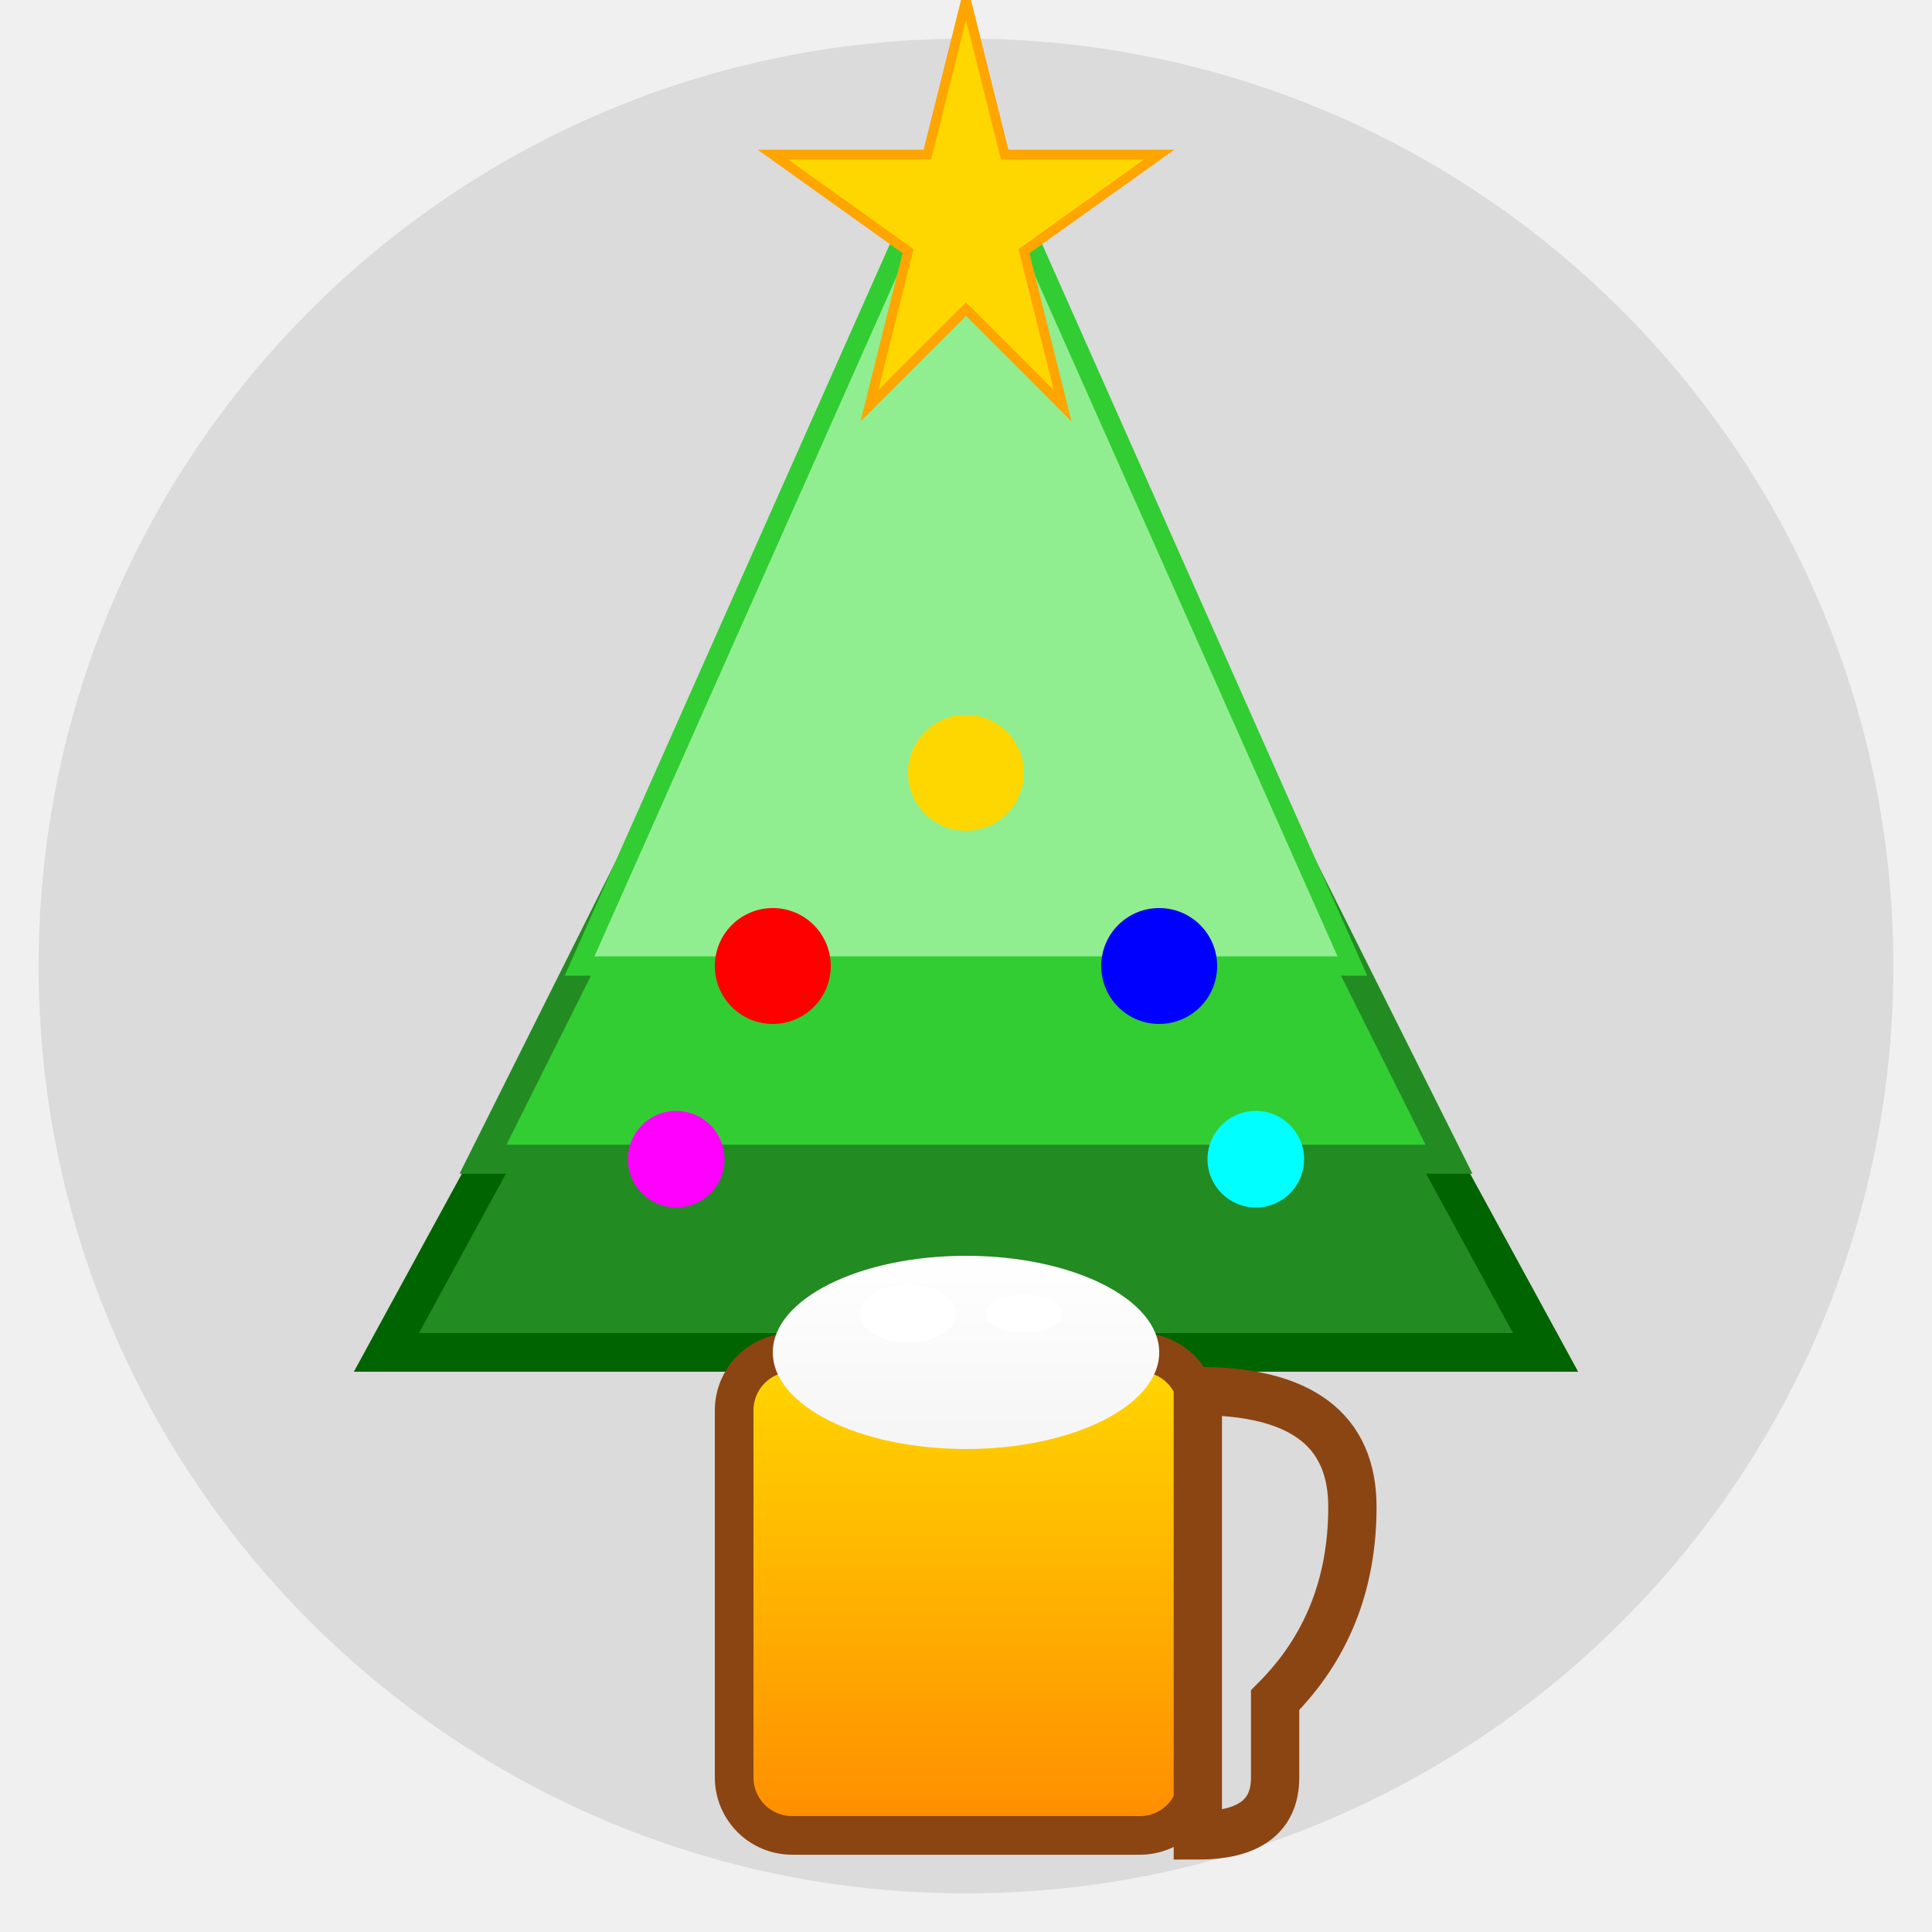
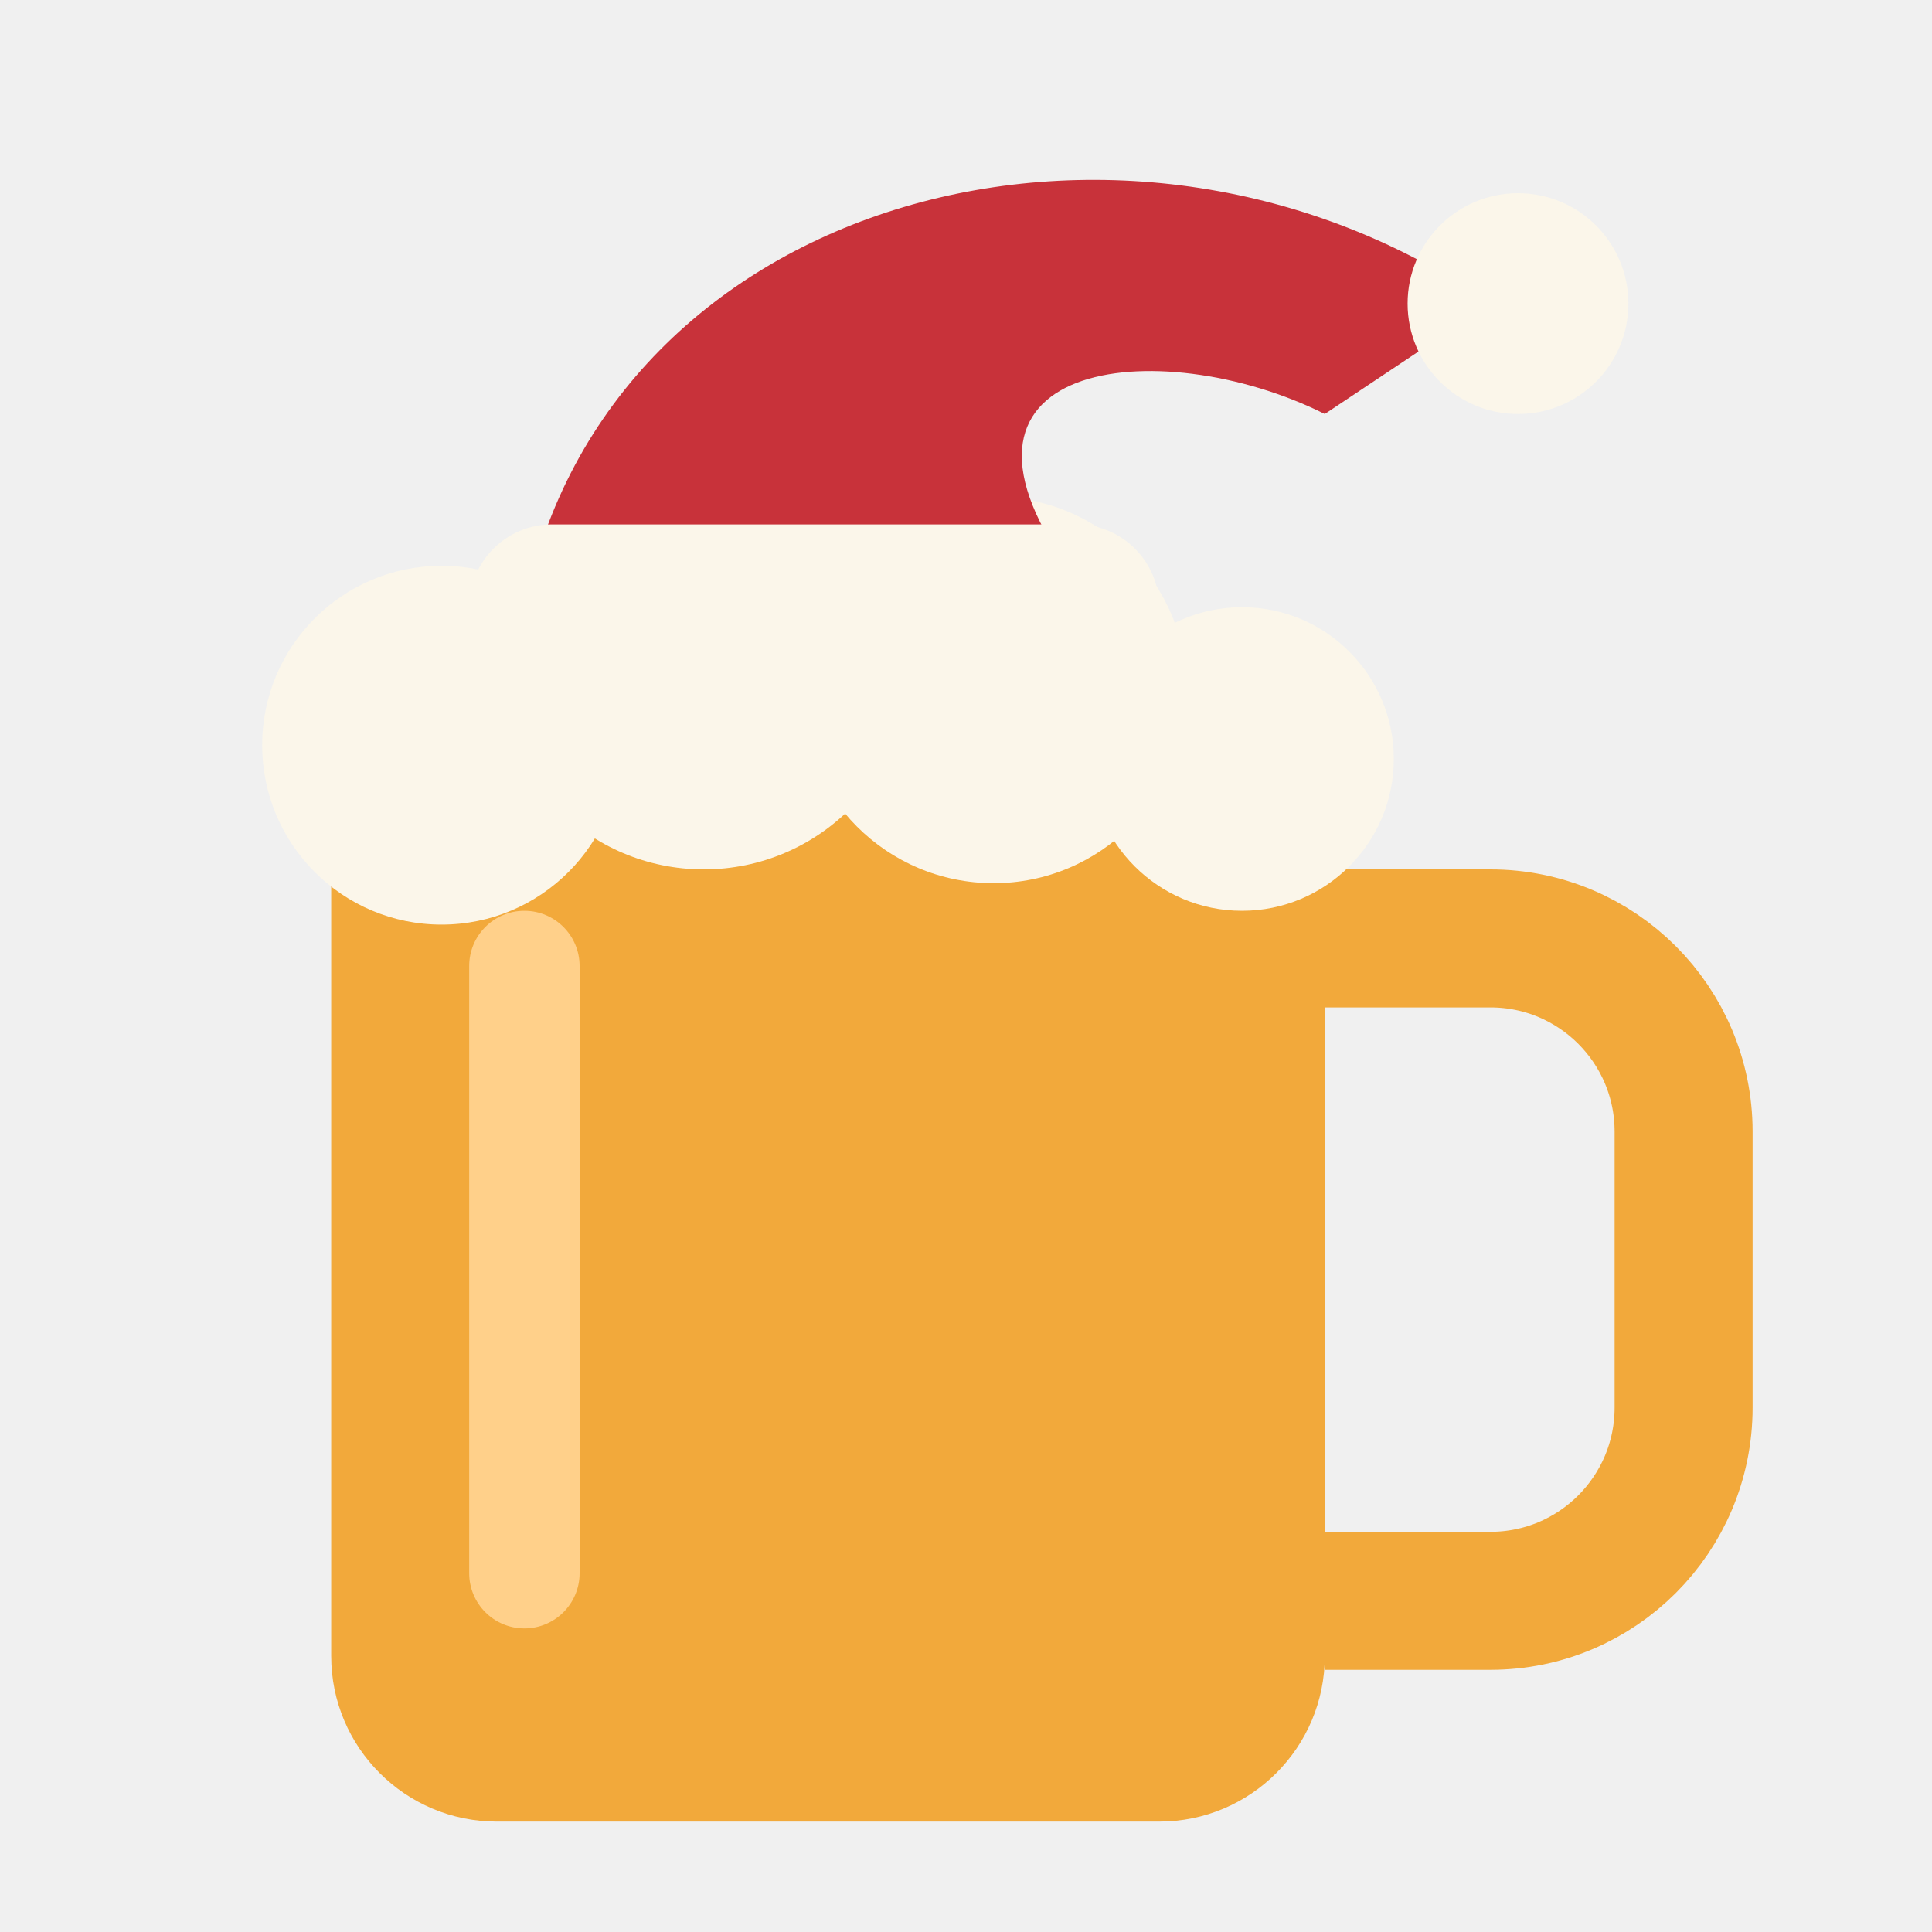
- <svg xmlns="http://www.w3.org/2000/svg" viewBox="0 0 100 100" width="100" height="100">
-   <defs>
-     <linearGradient id="beerGradient" x1="0%" y1="0%" x2="0%" y2="100%">
-       <stop offset="0%" style="stop-color:#FFD700;stop-opacity:1" />
-       <stop offset="100%" style="stop-color:#FF8C00;stop-opacity:1" />
-     </linearGradient>
-     <linearGradient id="foamGradient" x1="0%" y1="0%" x2="0%" y2="100%">
-       <stop offset="0%" style="stop-color:#FFFFFF;stop-opacity:1" />
-       <stop offset="100%" style="stop-color:#F5F5F5;stop-opacity:1" />
-     </linearGradient>
-   </defs>
-   <circle cx="50" cy="50" r="48" fill="#1a1a1a" opacity="0.1" />
-   <rect x="47" y="75" width="6" height="10" fill="#8B4513" rx="1" />
-   <path d="M 50 15 L 20 70 L 80 70 Z" fill="#228B22" stroke="#006400" stroke-width="2" />
-   <path d="M 50 10 L 25 60 L 75 60 Z" fill="#32CD32" stroke="#228B22" stroke-width="1.5" />
-   <path d="M 50 5 L 30 50 L 70 50 Z" fill="#90EE90" stroke="#32CD32" stroke-width="1" />
-   <path d="M 50 0 L 52 8 L 60 8 L 53 13 L 55 21 L 50 16 L 45 21 L 47 13 L 40 8 L 48 8 Z" fill="#FFD700" stroke="#FFA500" stroke-width="0.5" />
-   <circle cx="40" cy="50" r="3" fill="#FF0000" />
-   <circle cx="60" cy="50" r="3" fill="#0000FF" />
-   <circle cx="50" cy="40" r="3" fill="#FFD700" />
-   <circle cx="35" cy="60" r="2.5" fill="#FF00FF" />
-   <circle cx="65" cy="60" r="2.5" fill="#00FFFF" />
-   <rect x="38" y="70" width="24" height="25" rx="3" fill="url(#beerGradient)" stroke="#8B4513" stroke-width="2" />
-   <path d="M 62 72 Q 70 72 70 78 Q 70 84 66 88 L 66 92 Q 66 95 62 95 L 62 72" fill="none" stroke="#8B4513" stroke-width="2.5" stroke-linecap="round" />
-   <ellipse cx="50" cy="70" rx="10" ry="5" fill="url(#foamGradient)" />
-   <ellipse cx="47" cy="68" rx="2.5" ry="1.5" fill="#FFFFFF" opacity="0.9" />
-   <ellipse cx="53" cy="68" rx="2" ry="1" fill="#FFFFFF" opacity="0.9" />
+ <svg xmlns="http://www.w3.org/2000/svg" viewBox="-4 0 140 140" width="140" height="140">
+   <rect x="20" y="52" width="72" height="80" rx="12" fill="#F2A93B" />
+   <rect x="30" y="66" width="8" height="52" rx="4" fill="#FFD08A" />
+   <path d="M92 68h12a14 14 0 0 1 14 14v20a14 14 0 0 1-14 14H92" fill="none" stroke="#F2A93B" stroke-width="10" />
+   <circle cx="28" cy="54" r="13" fill="#FBF6EA" />
+   <circle cx="47" cy="48" r="15" fill="#FBF6EA" />
+   <circle cx="68" cy="50" r="14" fill="#FBF6EA" />
+   <circle cx="86" cy="55" r="11" fill="#FBF6EA" />
+   <path d="M34 44 C 40 14, 78 4, 104 22 L 92 30 C 80 24, 62 26, 74 42 Z" fill="#C8323A" />
+   <rect x="30" y="38" width="50" height="12" rx="6" fill="#FBF6EA" />
+   <circle cx="106" cy="22" r="8" fill="#FBF6EA" />
</svg>
